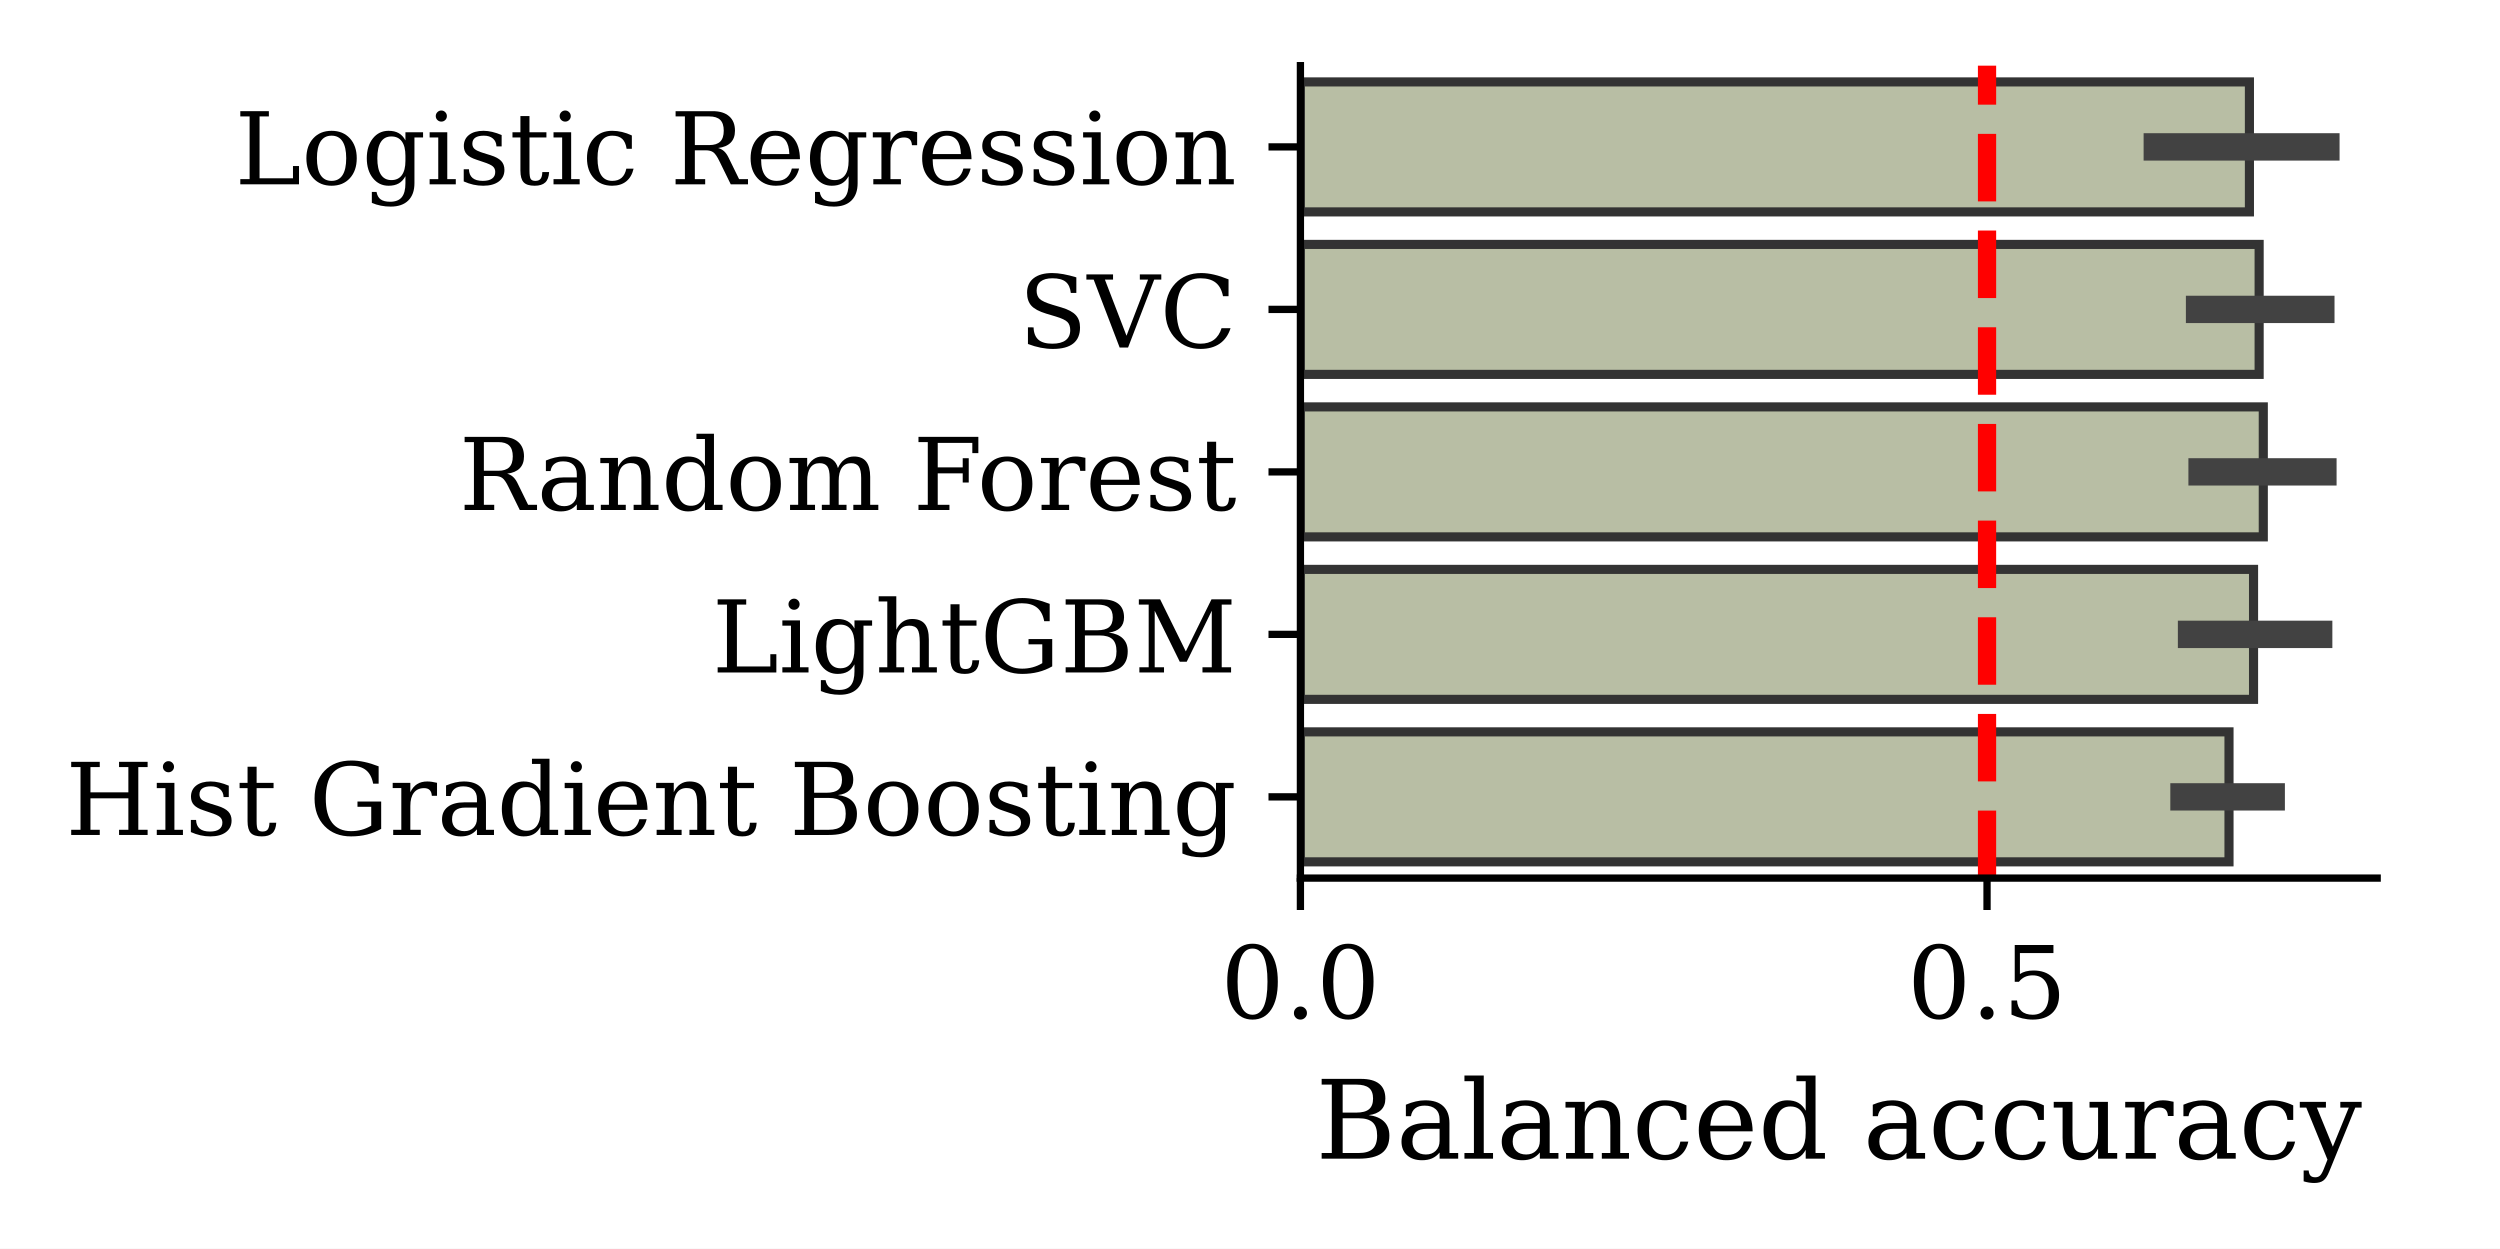
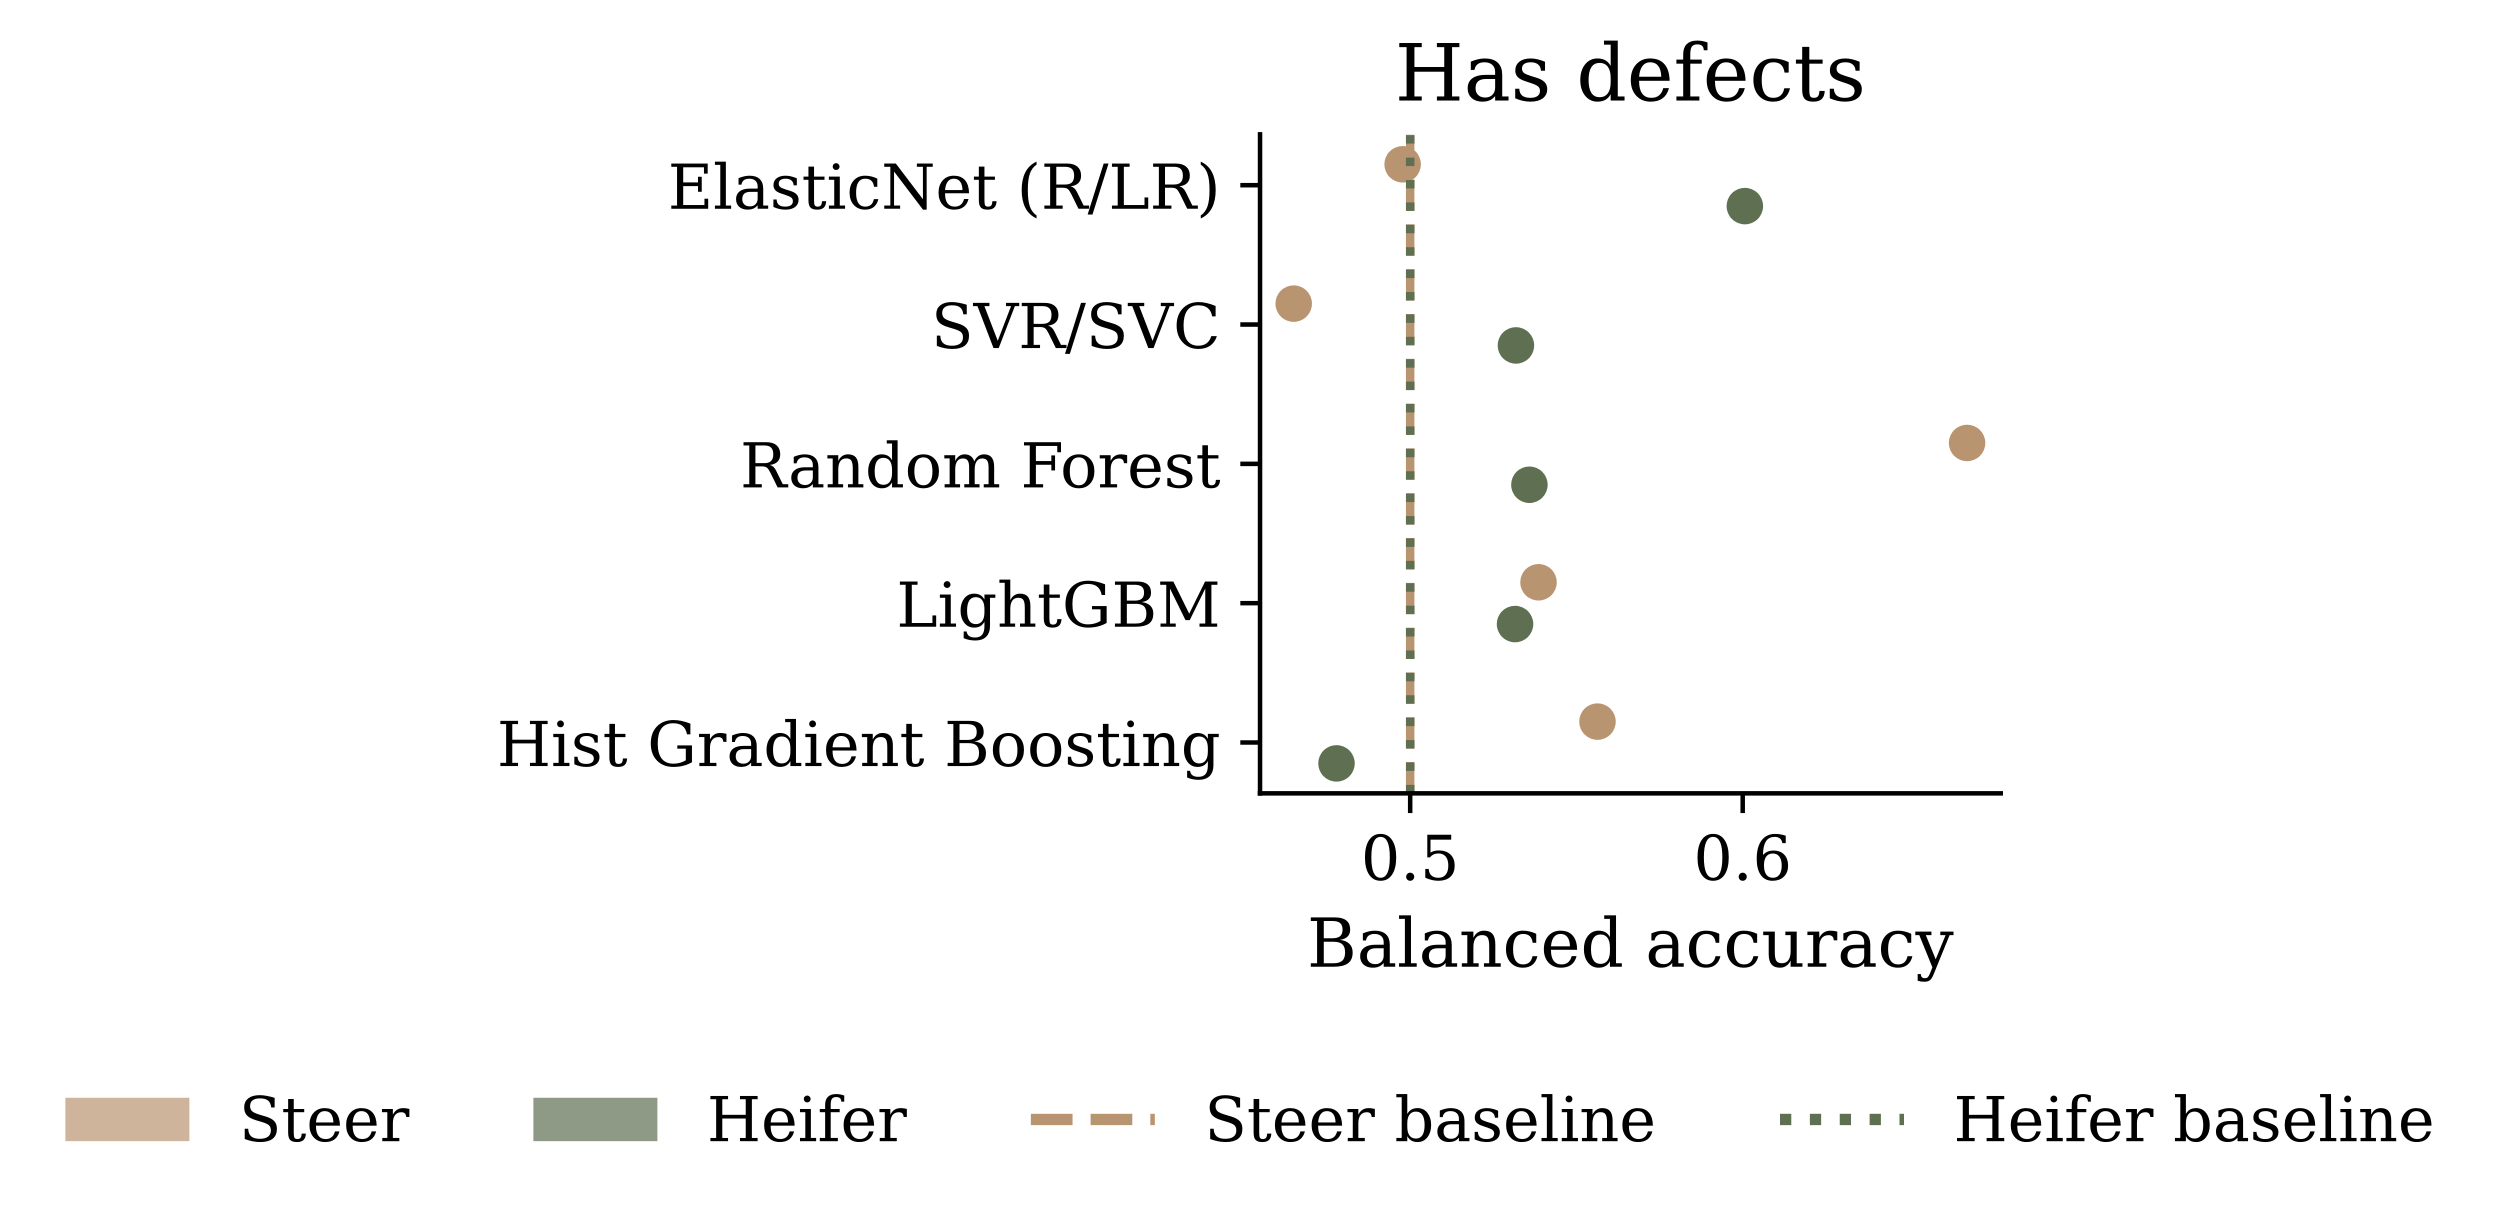
- <svg xmlns="http://www.w3.org/2000/svg" xmlns:xlink="http://www.w3.org/1999/xlink" width="274.115pt" height="136.91pt" viewBox="0 0 274.115 136.91" version="1.1">
+ <svg xmlns="http://www.w3.org/2000/svg" xmlns:xlink="http://www.w3.org/1999/xlink" width="443.558pt" height="214.658pt" viewBox="0 0 443.558 214.658" version="1.1">
  <defs>
    <style type="text/css">*{stroke-linejoin: round; stroke-linecap: butt}</style>
  </defs>
  <g id="figure_1">
    <g id="patch_1">
-       <path d="M 0 136.91  L 274.115 136.91  L 274.115 0  L 0 0  z " style="fill: #ffffff" />
+       <path d="M 0 214.658  L 443.558 214.658  L 443.558 0  L 0 0  z " style="fill: #ffffff" />
    </g>
    <g id="axes_1">
      <g id="patch_2">
-         <path d="M 142.585 96.28  L 260.647 96.28  L 260.647 7.2  L 142.585 7.2  z " style="fill: #ffffff" />
-       </g>
-       <g id="patch_3">
-         <path d="M 142.585 8.982  L 246.64 8.982  L 246.64 23.234  L 142.585 23.234  z " clip-path="url(#p7ee4497653)" style="fill: #a6ae8d; opacity: 0.8; stroke: #000000; stroke-linejoin: miter" />
-       </g>
-       <g id="patch_4">
-         <path d="M 142.585 26.798  L 247.705 26.798  L 247.705 41.05  L 142.585 41.05  z " clip-path="url(#p7ee4497653)" style="fill: #a6ae8d; opacity: 0.8; stroke: #000000; stroke-linejoin: miter" />
-       </g>
-       <g id="patch_5">
-         <path d="M 142.585 44.614  L 248.16 44.614  L 248.16 58.866  L 142.585 58.866  z " clip-path="url(#p7ee4497653)" style="fill: #a6ae8d; opacity: 0.8; stroke: #000000; stroke-linejoin: miter" />
-       </g>
-       <g id="patch_6">
-         <path d="M 142.585 62.43  L 247.092 62.43  L 247.092 76.682  L 142.585 76.682  z " clip-path="url(#p7ee4497653)" style="fill: #a6ae8d; opacity: 0.8; stroke: #000000; stroke-linejoin: miter" />
-       </g>
-       <g id="patch_7">
-         <path d="M 142.585 80.246  L 244.401 80.246  L 244.401 94.498  L 142.585 94.498  z " clip-path="url(#p7ee4497653)" style="fill: #a6ae8d; opacity: 0.8; stroke: #000000; stroke-linejoin: miter" />
+         <path d="M 223.559 140.758  L 354.979 140.758  L 354.979 23.838  L 223.559 23.838  z " style="fill: #ffffff" />
+       </g>
+       <g id="PathCollection_1">
+         <defs>
+           <path id="m6f52b29272" d="M 0 2.739  C 0.726 2.739 1.423 2.45 1.936 1.936  C 2.45 1.423 2.739 0.726 2.739 0  C 2.739 -0.726 2.45 -1.423 1.936 -1.936  C 1.423 -2.45 0.726 -2.739 0 -2.739  C -0.726 -2.739 -1.423 -2.45 -1.936 -1.936  C -2.45 -1.423 -2.739 -0.726 -2.739 0  C -2.739 0.726 -2.45 1.423 -1.936 1.936  C -1.423 2.45 -0.726 2.739 0 2.739  z " style="stroke: #b99470" />
+         </defs>
+         <g clip-path="url(#p21348c8d79)">
+           <use xlink:href="#m6f52b29272" x="248.859" y="29.152" style="fill: #b99470; stroke: #b99470" />
+           <use xlink:href="#m6f52b29272" x="229.533" y="53.871" style="fill: #b99470; stroke: #b99470" />
+           <use xlink:href="#m6f52b29272" x="349.005" y="78.59" style="fill: #b99470; stroke: #b99470" />
+           <use xlink:href="#m6f52b29272" x="272.968" y="103.309" style="fill: #b99470; stroke: #b99470" />
+           <use xlink:href="#m6f52b29272" x="283.43" y="128.028" style="fill: #b99470; stroke: #b99470" />
+         </g>
+       </g>
+       <g id="PathCollection_2">
+         <defs>
+           <path id="mfc8082a0f6" d="M 0 2.739  C 0.726 2.739 1.423 2.45 1.936 1.936  C 2.45 1.423 2.739 0.726 2.739 0  C 2.739 -0.726 2.45 -1.423 1.936 -1.936  C 1.423 -2.45 0.726 -2.739 0 -2.739  C -0.726 -2.739 -1.423 -2.45 -1.936 -1.936  C -2.45 -1.423 -2.739 -0.726 -2.739 0  C -2.739 0.726 -2.45 1.423 -1.936 1.936  C -1.423 2.45 -0.726 2.739 0 2.739  z " style="stroke: #5f6f52" />
+         </defs>
+         <g clip-path="url(#p21348c8d79)">
+           <use xlink:href="#mfc8082a0f6" x="309.576" y="36.568" style="fill: #5f6f52; stroke: #5f6f52" />
+           <use xlink:href="#mfc8082a0f6" x="268.959" y="61.287" style="fill: #5f6f52; stroke: #5f6f52" />
+           <use xlink:href="#mfc8082a0f6" x="271.352" y="86.006" style="fill: #5f6f52; stroke: #5f6f52" />
+           <use xlink:href="#mfc8082a0f6" x="268.801" y="110.724" style="fill: #5f6f52; stroke: #5f6f52" />
+           <use xlink:href="#mfc8082a0f6" x="237.125" y="135.443" style="fill: #5f6f52; stroke: #5f6f52" />
+         </g>
      </g>
      <g id="matplotlib.axis_1">
        <g id="xtick_1">
          <g id="line2d_1">
            <defs>
-               <path id="mbe975a490f" d="M 0 0  L 0 3.5  " style="stroke: #000000; stroke-width: 0.8" />
+               <path id="md6f93d447a" d="M 0 0  L 0 3.5  " style="stroke: #000000; stroke-width: 0.8" />
            </defs>
            <g>
-               <use xlink:href="#mbe975a490f" x="142.585" y="96.28" style="stroke: #000000; stroke-width: 0.8" />
+               <use xlink:href="#md6f93d447a" x="250.198" y="140.758" style="stroke: #000000; stroke-width: 0.8" />
            </g>
          </g>
          <g id="text_1">
-             <g transform="translate(133.8388 111.6383) scale(0.11 -0.11)">
+             <g transform="translate(241.4508 156.1161) scale(0.11 -0.11)">
              <defs>
                <path id="DejaVuSerif-30" d="M 2034 219  Q 2513 219 2750 744  Q 2988 1269 2988 2328  Q 2988 3391 2750 3916  Q 2513 4441 2034 4441  Q 1556 4441 1318 3916  Q 1081 3391 1081 2328  Q 1081 1269 1318 744  Q 1556 219 2034 219  z M 2034 -91  Q 1275 -91 848 546  Q 422 1184 422 2328  Q 422 3475 848 4112  Q 1275 4750 2034 4750  Q 2797 4750 3222 4112  Q 3647 3475 3647 2328  Q 3647 1184 3222 546  Q 2797 -91 2034 -91  z " transform="scale(0.015625)" />
                <path id="DejaVuSerif-2e" d="M 603 325  Q 603 500 722 622  Q 841 744 1019 744  Q 1191 744 1312 622  Q 1434 500 1434 325  Q 1434 153 1312 31  Q 1191 -91 1019 -91  Q 841 -91 722 29  Q 603 150 603 325  z " transform="scale(0.015625)" />
-               </defs>
-               <use xlink:href="#DejaVuSerif-30" />
-               <use xlink:href="#DejaVuSerif-2e" transform="translate(63.62305 0)" />
-               <use xlink:href="#DejaVuSerif-30" transform="translate(95.41016 0)" />
-             </g>
-           </g>
-         </g>
-         <g id="xtick_2">
-           <g id="line2d_2">
-             <g>
-               <use xlink:href="#mbe975a490f" x="217.87" y="96.28" style="stroke: #000000; stroke-width: 0.8" />
-             </g>
-           </g>
-           <g id="text_2">
-             <g transform="translate(209.1234 111.6383) scale(0.11 -0.11)">
-               <defs>
                <path id="DejaVuSerif-35" d="M 3219 4666  L 3219 4153  L 1081 4153  L 1081 2816  Q 1244 2928 1461 2984  Q 1678 3041 1947 3041  Q 2703 3041 3140 2622  Q 3578 2203 3578 1478  Q 3578 738 3136 323  Q 2694 -91 1894 -91  Q 1572 -91 1234 -12  Q 897 66 544 225  L 544 1131  L 897 1131  Q 925 688 1179 453  Q 1434 219 1894 219  Q 2388 219 2653 544  Q 2919 869 2919 1478  Q 2919 2084 2655 2407  Q 2391 2731 1894 2731  Q 1613 2731 1398 2631  Q 1184 2531 1019 2322  L 750 2322  L 750 4666  L 3219 4666  z " transform="scale(0.015625)" />
              </defs>
              <use xlink:href="#DejaVuSerif-30" />
              <use xlink:href="#DejaVuSerif-2e" transform="translate(63.62305 0)" />
              <use xlink:href="#DejaVuSerif-35" transform="translate(95.41016 0)" />
            </g>
          </g>
        </g>
+         <g id="xtick_2">
+           <g id="line2d_2">
+             <g>
+               <use xlink:href="#md6f93d447a" x="309.196" y="140.758" style="stroke: #000000; stroke-width: 0.8" />
+             </g>
+           </g>
+           <g id="text_2">
+             <g transform="translate(300.4497 156.1161) scale(0.11 -0.11)">
+               <defs>
+                 <path id="DejaVuSerif-36" d="M 2094 219  Q 2534 219 2771 542  Q 3009 866 3009 1472  Q 3009 2078 2771 2401  Q 2534 2725 2094 2725  Q 1647 2725 1412 2412  Q 1178 2100 1178 1509  Q 1178 888 1415 553  Q 1653 219 2094 219  z M 1075 2569  Q 1288 2803 1556 2918  Q 1825 3034 2163 3034  Q 2859 3034 3264 2615  Q 3669 2197 3669 1472  Q 3669 763 3233 336  Q 2797 -91 2069 -91  Q 1278 -91 853 498  Q 428 1088 428 2181  Q 428 3406 931 4078  Q 1434 4750 2350 4750  Q 2597 4750 2869 4703  Q 3141 4656 3425 4563  L 3425 3794  L 3072 3794  Q 3034 4109 2831 4275  Q 2628 4441 2284 4441  Q 1678 4441 1381 3981  Q 1084 3522 1075 2569  z " transform="scale(0.015625)" />
+               </defs>
+               <use xlink:href="#DejaVuSerif-30" />
+               <use xlink:href="#DejaVuSerif-2e" transform="translate(63.62305 0)" />
+               <use xlink:href="#DejaVuSerif-36" transform="translate(95.41016 0)" />
+             </g>
+           </g>
+         </g>
        <g id="text_3">
-           <g transform="translate(144.2524 127.0441) scale(0.12 -0.12)">
+           <g transform="translate(231.9053 171.5219) scale(0.12 -0.12)">
            <defs>
              <path id="DejaVuSerif-42" d="M 1581 331  L 2516 331  Q 3078 331 3337 575  Q 3597 819 3597 1350  Q 3597 1878 3339 2120  Q 3081 2363 2516 2363  L 1581 2363  L 1581 331  z M 1581 2694  L 2375 2694  Q 2888 2694 3123 2891  Q 3359 3088 3359 3513  Q 3359 3941 3123 4136  Q 2888 4331 2375 4331  L 1581 4331  L 1581 2694  z M 353 0  L 353 331  L 947 331  L 947 4331  L 353 4331  L 353 4666  L 2656 4666  Q 3363 4666 3720 4377  Q 4078 4088 4078 3513  Q 4078 3097 3829 2850  Q 3581 2603 3103 2547  Q 3697 2472 4005 2167  Q 4313 1863 4313 1350  Q 4313 656 3875 328  Q 3438 0 2509 0  L 353 0  z " transform="scale(0.015625)" />
              <path id="DejaVuSerif-61" d="M 2547 1044  L 2547 1747  L 1806 1747  Q 1378 1747 1168 1562  Q 959 1378 959 997  Q 959 650 1171 447  Q 1384 244 1747 244  Q 2106 244 2326 466  Q 2547 688 2547 1044  z M 3122 2075  L 3122 331  L 3634 331  L 3634 0  L 2547 0  L 2547 359  Q 2356 128 2106 18  Q 1856 -91 1522 -91  Q 969 -91 644 203  Q 319 497 319 997  Q 319 1513 691 1797  Q 1063 2081 1741 2081  L 2547 2081  L 2547 2309  Q 2547 2688 2317 2895  Q 2088 3103 1672 3103  Q 1328 3103 1125 2947  Q 922 2791 872 2484  L 575 2484  L 575 3156  Q 875 3284 1158 3348  Q 1441 3413 1709 3413  Q 2400 3413 2761 3070  Q 3122 2728 3122 2075  z " transform="scale(0.015625)" />
              <path id="DejaVuSerif-6c" d="M 1313 331  L 1856 331  L 1856 0  L 184 0  L 184 331  L 738 331  L 738 4531  L 184 4531  L 184 4863  L 1313 4863  L 1313 331  z " transform="scale(0.015625)" />
              <path id="DejaVuSerif-6e" d="M 263 0  L 263 331  L 781 331  L 781 2988  L 231 2988  L 231 3322  L 1356 3322  L 1356 2731  Q 1516 3069 1770 3241  Q 2025 3413 2363 3413  Q 2913 3413 3172 3097  Q 3431 2781 3431 2113  L 3431 331  L 3944 331  L 3944 0  L 2356 0  L 2356 331  L 2853 331  L 2853 1931  Q 2853 2541 2703 2767  Q 2553 2994 2175 2994  Q 1775 2994 1565 2701  Q 1356 2409 1356 1850  L 1356 331  L 1856 331  L 1856 0  L 263 0  z " transform="scale(0.015625)" />
              <path id="DejaVuSerif-63" d="M 3291 997  Q 3169 466 2822 187  Q 2475 -91 1925 -91  Q 1200 -91 759 389  Q 319 869 319 1663  Q 319 2459 759 2936  Q 1200 3413 1925 3413  Q 2241 3413 2553 3339  Q 2866 3266 3181 3116  L 3181 2266  L 2847 2266  Q 2781 2703 2561 2903  Q 2341 3103 1931 3103  Q 1466 3103 1228 2742  Q 991 2381 991 1663  Q 991 944 1227 581  Q 1463 219 1931 219  Q 2303 219 2525 412  Q 2747 606 2828 997  L 3291 997  z " transform="scale(0.015625)" />
              <path id="DejaVuSerif-65" d="M 3469 1600  L 991 1600  L 991 1575  Q 991 903 1244 561  Q 1497 219 1991 219  Q 2369 219 2611 417  Q 2853 616 2950 1006  L 3413 1006  Q 3275 459 2904 184  Q 2534 -91 1931 -91  Q 1203 -91 761 389  Q 319 869 319 1663  Q 319 2450 753 2931  Q 1188 3413 1894 3413  Q 2647 3413 3050 2948  Q 3453 2484 3469 1600  z M 2791 1931  Q 2772 2513 2545 2808  Q 2319 3103 1894 3103  Q 1497 3103 1269 2806  Q 1041 2509 991 1931  L 2791 1931  z " transform="scale(0.015625)" />
              <path id="DejaVuSerif-64" d="M 3359 331  L 3909 331  L 3909 0  L 2784 0  L 2784 519  Q 2616 206 2355 57  Q 2094 -91 1709 -91  Q 1097 -91 708 395  Q 319 881 319 1663  Q 319 2444 706 2928  Q 1094 3413 1709 3413  Q 2094 3413 2355 3264  Q 2616 3116 2784 2803  L 2784 4531  L 2241 4531  L 2241 4863  L 3359 4863  L 3359 331  z M 2784 1497  L 2784 1825  Q 2784 2422 2554 2737  Q 2325 3053 1888 3053  Q 1444 3053 1217 2703  Q 991 2353 991 1663  Q 991 975 1217 622  Q 1444 269 1888 269  Q 2325 269 2554 583  Q 2784 897 2784 1497  z " transform="scale(0.015625)" />
              <path id="DejaVuSerif-20" transform="scale(0.015625)" />
              <path id="DejaVuSerif-75" d="M 2266 3322  L 3341 3322  L 3341 331  L 3884 331  L 3884 0  L 2766 0  L 2766 588  Q 2606 256 2353 82  Q 2100 -91 1766 -91  Q 1213 -91 952 223  Q 691 538 691 1209  L 691 2988  L 172 2988  L 172 3322  L 1269 3322  L 1269 1388  Q 1269 781 1417 556  Q 1566 331 1947 331  Q 2347 331 2556 625  Q 2766 919 2766 1478  L 2766 2988  L 2266 2988  L 2266 3322  z " transform="scale(0.015625)" />
              <path id="DejaVuSerif-72" d="M 3059 3328  L 3059 2497  L 2728 2497  Q 2713 2744 2591 2866  Q 2469 2988 2234 2988  Q 1809 2988 1582 2694  Q 1356 2400 1356 1850  L 1356 331  L 2022 331  L 2022 0  L 263 0  L 263 331  L 781 331  L 781 2994  L 231 2994  L 231 3322  L 1356 3322  L 1356 2731  Q 1525 3078 1790 3245  Q 2056 3413 2438 3413  Q 2578 3413 2733 3391  Q 2888 3369 3059 3328  z " transform="scale(0.015625)" />
              <path id="DejaVuSerif-79" d="M 1381 -609  L 1600 -56  L 359 2988  L -19 2988  L -19 3322  L 1509 3322  L 1509 2988  L 978 2988  L 1913 703  L 2847 2988  L 2350 2988  L 2350 3322  L 3597 3322  L 3597 2988  L 3225 2988  L 1703 -750  Q 1547 -1138 1356 -1280  Q 1166 -1422 819 -1422  Q 672 -1422 517 -1397  Q 363 -1372 206 -1325  L 206 -691  L 500 -691  Q 519 -903 608 -995  Q 697 -1088 884 -1088  Q 1056 -1088 1161 -992  Q 1266 -897 1381 -609  z " transform="scale(0.015625)" />
            </defs>
            <use xlink:href="#DejaVuSerif-42" />
            <use xlink:href="#DejaVuSerif-61" transform="translate(73.48633 0)" />
            <use xlink:href="#DejaVuSerif-6c" transform="translate(133.1055 0)" />
            <use xlink:href="#DejaVuSerif-61" transform="translate(165.0879 0)" />
            <use xlink:href="#DejaVuSerif-6e" transform="translate(224.707 0)" />
            <use xlink:href="#DejaVuSerif-63" transform="translate(289.1113 0)" />
            <use xlink:href="#DejaVuSerif-65" transform="translate(345.1172 0)" />
            <use xlink:href="#DejaVuSerif-64" transform="translate(404.2969 0)" />
            <use xlink:href="#DejaVuSerif-20" transform="translate(468.3105 0)" />
            <use xlink:href="#DejaVuSerif-61" transform="translate(500.0977 0)" />
            <use xlink:href="#DejaVuSerif-63" transform="translate(559.7168 0)" />
            <use xlink:href="#DejaVuSerif-63" transform="translate(615.7227 0)" />
            <use xlink:href="#DejaVuSerif-75" transform="translate(671.7285 0)" />
            <use xlink:href="#DejaVuSerif-72" transform="translate(736.1328 0)" />
            <use xlink:href="#DejaVuSerif-61" transform="translate(783.9355 0)" />
            <use xlink:href="#DejaVuSerif-63" transform="translate(843.5547 0)" />
            <use xlink:href="#DejaVuSerif-79" transform="translate(899.5605 0)" />
          </g>
        </g>
      </g>
      <g id="matplotlib.axis_2">
        <g id="ytick_1">
          <g id="line2d_3">
            <defs>
-               <path id="m5577def095" d="M 0 0  L -3.5 0  " style="stroke: #000000; stroke-width: 0.8" />
+               <path id="me16537fc3e" d="M 0 0  L -3.5 0  " style="stroke: #000000; stroke-width: 0.8" />
            </defs>
            <g>
-               <use xlink:href="#m5577def095" x="142.585" y="16.108" style="stroke: #000000; stroke-width: 0.8" />
+               <use xlink:href="#me16537fc3e" x="223.559" y="32.86" style="stroke: #000000; stroke-width: 0.8" />
            </g>
          </g>
          <g id="text_4">
-             <g transform="translate(25.74188 20.20894) scale(0.11 -0.11)">
-               <defs>
-                 <path id="DejaVuSerif-4c" d="M 353 0  L 353 331  L 947 331  L 947 4331  L 353 4331  L 353 4666  L 2175 4666  L 2175 4331  L 1581 4331  L 1581 384  L 3713 384  L 3713 1166  L 4097 1166  L 4097 0  L 353 0  z " transform="scale(0.015625)" />
-                 <path id="DejaVuSerif-6f" d="M 1925 219  Q 2388 219 2623 584  Q 2859 950 2859 1663  Q 2859 2375 2623 2739  Q 2388 3103 1925 3103  Q 1463 3103 1227 2739  Q 991 2375 991 1663  Q 991 950 1228 584  Q 1466 219 1925 219  z M 1925 -91  Q 1200 -91 759 389  Q 319 869 319 1663  Q 319 2456 758 2934  Q 1197 3413 1925 3413  Q 2653 3413 3092 2934  Q 3531 2456 3531 1663  Q 3531 869 3092 389  Q 2653 -91 1925 -91  z " transform="scale(0.015625)" />
-                 <path id="DejaVuSerif-67" d="M 3359 2988  L 3359 72  Q 3359 -644 2965 -1033  Q 2572 -1422 1844 -1422  Q 1516 -1422 1216 -1362  Q 916 -1303 641 -1184  L 641 -488  L 941 -488  Q 997 -813 1206 -963  Q 1416 -1113 1806 -1113  Q 2313 -1113 2548 -827  Q 2784 -541 2784 72  L 2784 519  Q 2616 206 2355 57  Q 2094 -91 1709 -91  Q 1097 -91 708 395  Q 319 881 319 1663  Q 319 2444 706 2928  Q 1094 3413 1709 3413  Q 2094 3413 2355 3264  Q 2616 3116 2784 2803  L 2784 3322  L 3909 3322  L 3909 2988  L 3359 2988  z M 2784 1825  Q 2784 2422 2554 2737  Q 2325 3053 1888 3053  Q 1444 3053 1217 2703  Q 991 2353 991 1663  Q 991 975 1217 622  Q 1444 269 1888 269  Q 2325 269 2554 583  Q 2784 897 2784 1497  L 2784 1825  z " transform="scale(0.015625)" />
-                 <path id="DejaVuSerif-69" d="M 622 4353  Q 622 4497 726 4603  Q 831 4709 978 4709  Q 1122 4709 1226 4603  Q 1331 4497 1331 4353  Q 1331 4206 1228 4103  Q 1125 4000 978 4000  Q 831 4000 726 4103  Q 622 4206 622 4353  z M 1356 331  L 1900 331  L 1900 0  L 231 0  L 231 331  L 781 331  L 781 2988  L 231 2988  L 231 3322  L 1356 3322  L 1356 331  z " transform="scale(0.015625)" />
+             <g transform="translate(118.4975 37.03932) scale(0.11 -0.11)">
+               <defs>
+                 <path id="DejaVuSerif-45" d="M 353 0  L 353 331  L 947 331  L 947 4331  L 353 4331  L 353 4666  L 4109 4666  L 4109 3628  L 3725 3628  L 3725 4281  L 1581 4281  L 1581 2719  L 3109 2719  L 3109 3303  L 3494 3303  L 3494 1753  L 3109 1753  L 3109 2338  L 1581 2338  L 1581 384  L 3775 384  L 3775 1038  L 4159 1038  L 4159 0  L 353 0  z " transform="scale(0.015625)" />
                <path id="DejaVuSerif-73" d="M 359 184  L 359 959  L 691 959  Q 703 588 923 403  Q 1144 219 1575 219  Q 1963 219 2166 364  Q 2369 509 2369 788  Q 2369 1006 2220 1140  Q 2072 1275 1594 1428  L 1178 1569  Q 750 1706 558 1912  Q 366 2119 366 2438  Q 366 2894 700 3153  Q 1034 3413 1625 3413  Q 1888 3413 2178 3344  Q 2469 3275 2778 3144  L 2778 2419  L 2447 2419  Q 2434 2741 2221 2922  Q 2009 3103 1644 3103  Q 1281 3103 1095 2975  Q 909 2847 909 2591  Q 909 2381 1050 2254  Q 1191 2128 1613 1997  L 2069 1856  Q 2541 1709 2748 1489  Q 2956 1269 2956 922  Q 2956 450 2595 179  Q 2234 -91 1600 -91  Q 1278 -91 972 -22  Q 666 47 359 184  z " transform="scale(0.015625)" />
                <path id="DejaVuSerif-74" d="M 691 2988  L 184 2988  L 184 3322  L 691 3322  L 691 4353  L 1269 4353  L 1269 3322  L 2350 3322  L 2350 2988  L 1269 2988  L 1269 878  Q 1269 456 1350 337  Q 1431 219 1650 219  Q 1875 219 1978 351  Q 2081 484 2088 781  L 2522 781  Q 2497 328 2275 118  Q 2053 -91 1600 -91  Q 1103 -91 897 129  Q 691 350 691 878  L 691 2988  z " transform="scale(0.015625)" />
+                 <path id="DejaVuSerif-69" d="M 622 4353  Q 622 4497 726 4603  Q 831 4709 978 4709  Q 1122 4709 1226 4603  Q 1331 4497 1331 4353  Q 1331 4206 1228 4103  Q 1125 4000 978 4000  Q 831 4000 726 4103  Q 622 4206 622 4353  z M 1356 331  L 1900 331  L 1900 0  L 231 0  L 231 331  L 781 331  L 781 2988  L 231 2988  L 231 3322  L 1356 3322  L 1356 331  z " transform="scale(0.015625)" />
+                 <path id="DejaVuSerif-4e" d="M 313 0  L 313 331  L 941 331  L 941 4331  L 313 4331  L 313 4666  L 1509 4666  L 4306 984  L 4306 4331  L 3681 4331  L 3681 4666  L 5319 4666  L 5319 4331  L 4691 4331  L 4691 -91  L 4313 -91  L 1325 3841  L 1325 331  L 1953 331  L 1953 0  L 313 0  z " transform="scale(0.015625)" />
+                 <path id="DejaVuSerif-28" d="M 2041 -997  Q 1281 -656 893 83  Q 506 822 506 1931  Q 506 3044 893 3783  Q 1281 4522 2041 4863  L 2041 4556  Q 1559 4225 1350 3623  Q 1141 3022 1141 1931  Q 1141 844 1350 242  Q 1559 -359 2041 -691  L 2041 -997  z " transform="scale(0.015625)" />
                <path id="DejaVuSerif-52" d="M 3066 2316  Q 3284 2256 3442 2114  Q 3600 1972 3725 1716  L 4403 331  L 4972 331  L 4972 0  L 3872 0  L 3144 1484  Q 2934 1916 2759 2042  Q 2584 2169 2278 2169  L 1581 2169  L 1581 331  L 2241 331  L 2241 0  L 353 0  L 353 331  L 947 331  L 947 4331  L 353 4331  L 353 4666  L 2719 4666  Q 3400 4666 3770 4341  Q 4141 4016 4141 3419  Q 4141 2938 3870 2661  Q 3600 2384 3066 2316  z M 1581 2503  L 2503 2503  Q 2975 2503 3200 2726  Q 3425 2950 3425 3419  Q 3425 3888 3200 4109  Q 2975 4331 2503 4331  L 1581 4331  L 1581 2503  z " transform="scale(0.015625)" />
-               </defs>
-               <use xlink:href="#DejaVuSerif-4c" />
-               <use xlink:href="#DejaVuSerif-6f" transform="translate(66.40625 0)" />
-               <use xlink:href="#DejaVuSerif-67" transform="translate(126.6113 0)" />
-               <use xlink:href="#DejaVuSerif-69" transform="translate(190.625 0)" />
-               <use xlink:href="#DejaVuSerif-73" transform="translate(222.6074 0)" />
-               <use xlink:href="#DejaVuSerif-74" transform="translate(273.9258 0)" />
-               <use xlink:href="#DejaVuSerif-69" transform="translate(314.1113 0)" />
-               <use xlink:href="#DejaVuSerif-63" transform="translate(346.0938 0)" />
-               <use xlink:href="#DejaVuSerif-20" transform="translate(402.0996 0)" />
-               <use xlink:href="#DejaVuSerif-52" transform="translate(433.8867 0)" />
-               <use xlink:href="#DejaVuSerif-65" transform="translate(509.1797 0)" />
-               <use xlink:href="#DejaVuSerif-67" transform="translate(568.3594 0)" />
-               <use xlink:href="#DejaVuSerif-72" transform="translate(632.373 0)" />
-               <use xlink:href="#DejaVuSerif-65" transform="translate(680.1758 0)" />
-               <use xlink:href="#DejaVuSerif-73" transform="translate(739.3555 0)" />
-               <use xlink:href="#DejaVuSerif-73" transform="translate(790.6738 0)" />
-               <use xlink:href="#DejaVuSerif-69" transform="translate(841.9922 0)" />
-               <use xlink:href="#DejaVuSerif-6f" transform="translate(873.9746 0)" />
-               <use xlink:href="#DejaVuSerif-6e" transform="translate(934.1797 0)" />
+                 <path id="DejaVuSerif-2f" d="M 1656 4666  L 2156 4666  L 500 -594  L 0 -594  L 1656 4666  z " transform="scale(0.015625)" />
+                 <path id="DejaVuSerif-4c" d="M 353 0  L 353 331  L 947 331  L 947 4331  L 353 4331  L 353 4666  L 2175 4666  L 2175 4331  L 1581 4331  L 1581 384  L 3713 384  L 3713 1166  L 4097 1166  L 4097 0  L 353 0  z " transform="scale(0.015625)" />
+                 <path id="DejaVuSerif-29" d="M 453 -997  L 453 -691  Q 934 -359 1145 242  Q 1356 844 1356 1931  Q 1356 3022 1145 3623  Q 934 4225 453 4556  L 453 4863  Q 1216 4522 1603 3783  Q 1991 3044 1991 1931  Q 1991 822 1603 83  Q 1216 -656 453 -997  z " transform="scale(0.015625)" />
+               </defs>
+               <use xlink:href="#DejaVuSerif-45" />
+               <use xlink:href="#DejaVuSerif-6c" transform="translate(72.99805 0)" />
+               <use xlink:href="#DejaVuSerif-61" transform="translate(104.9805 0)" />
+               <use xlink:href="#DejaVuSerif-73" transform="translate(164.5996 0)" />
+               <use xlink:href="#DejaVuSerif-74" transform="translate(215.918 0)" />
+               <use xlink:href="#DejaVuSerif-69" transform="translate(256.1035 0)" />
+               <use xlink:href="#DejaVuSerif-63" transform="translate(288.0859 0)" />
+               <use xlink:href="#DejaVuSerif-4e" transform="translate(344.0918 0)" />
+               <use xlink:href="#DejaVuSerif-65" transform="translate(431.5918 0)" />
+               <use xlink:href="#DejaVuSerif-74" transform="translate(490.7715 0)" />
+               <use xlink:href="#DejaVuSerif-20" transform="translate(530.957 0)" />
+               <use xlink:href="#DejaVuSerif-28" transform="translate(562.7441 0)" />
+               <use xlink:href="#DejaVuSerif-52" transform="translate(601.7578 0)" />
+               <use xlink:href="#DejaVuSerif-2f" transform="translate(677.0508 0)" />
+               <use xlink:href="#DejaVuSerif-4c" transform="translate(710.7422 0)" />
+               <use xlink:href="#DejaVuSerif-52" transform="translate(777.1484 0)" />
+               <use xlink:href="#DejaVuSerif-29" transform="translate(852.4414 0)" />
            </g>
          </g>
        </g>
        <g id="ytick_2">
          <g id="line2d_4">
            <g>
-               <use xlink:href="#m5577def095" x="142.585" y="33.924" style="stroke: #000000; stroke-width: 0.8" />
+               <use xlink:href="#me16537fc3e" x="223.559" y="57.579" style="stroke: #000000; stroke-width: 0.8" />
            </g>
          </g>
          <g id="text_5">
-             <g transform="translate(111.6897 38.10314) scale(0.11 -0.11)">
+             <g transform="translate(165.1959 61.75814) scale(0.11 -0.11)">
              <defs>
                <path id="DejaVuSerif-53" d="M 594 225  L 594 1288  L 953 1284  Q 969 753 1261 498  Q 1553 244 2150 244  Q 2706 244 2998 464  Q 3291 684 3291 1106  Q 3291 1444 3114 1625  Q 2938 1806 2369 1978  L 1753 2163  Q 1084 2366 811 2669  Q 538 2972 538 3500  Q 538 4094 959 4422  Q 1381 4750 2144 4750  Q 2469 4750 2856 4679  Q 3244 4609 3681 4475  L 3681 3481  L 3328 3481  Q 3275 3975 2998 4195  Q 2722 4416 2156 4416  Q 1663 4416 1405 4214  Q 1147 4013 1147 3628  Q 1147 3294 1340 3103  Q 1534 2913 2163 2725  L 2741 2553  Q 3375 2363 3645 2067  Q 3916 1772 3916 1275  Q 3916 597 3481 253  Q 3047 -91 2188 -91  Q 1803 -91 1404 -12  Q 1006 66 594 225  z " transform="scale(0.015625)" />
                <path id="DejaVuSerif-56" d="M 1119 4331  L 2497 750  L 3872 4331  L 3347 4331  L 3347 4666  L 4716 4666  L 4716 4331  L 4263 4331  L 2597 0  L 2059 0  L 403 4331  L -63 4331  L -63 4666  L 1638 4666  L 1638 4331  L 1119 4331  z " transform="scale(0.015625)" />
                <path id="DejaVuSerif-43" d="M 4513 1234  Q 4306 581 3820 245  Q 3334 -91 2591 -91  Q 2134 -91 1743 65  Q 1353 222 1050 525  Q 700 875 529 1320  Q 359 1766 359 2328  Q 359 3416 987 4083  Q 1616 4750 2644 4750  Q 3025 4750 3456 4650  Q 3888 4550 4384 4347  L 4384 3272  L 4031 3272  Q 3916 3859 3567 4137  Q 3219 4416 2591 4416  Q 1844 4416 1459 3886  Q 1075 3356 1075 2328  Q 1075 1303 1459 773  Q 1844 244 2591 244  Q 3113 244 3450 492  Q 3788 741 3938 1234  L 4513 1234  z " transform="scale(0.015625)" />
              </defs>
              <use xlink:href="#DejaVuSerif-53" />
              <use xlink:href="#DejaVuSerif-56" transform="translate(68.50586 0)" />
-               <use xlink:href="#DejaVuSerif-43" transform="translate(140.7227 0)" />
+               <use xlink:href="#DejaVuSerif-52" transform="translate(140.7227 0)" />
+               <use xlink:href="#DejaVuSerif-2f" transform="translate(216.0156 0)" />
+               <use xlink:href="#DejaVuSerif-53" transform="translate(249.707 0)" />
+               <use xlink:href="#DejaVuSerif-56" transform="translate(318.2129 0)" />
+               <use xlink:href="#DejaVuSerif-43" transform="translate(390.4297 0)" />
            </g>
          </g>
        </g>
        <g id="ytick_3">
          <g id="line2d_5">
            <g>
-               <use xlink:href="#m5577def095" x="142.585" y="51.74" style="stroke: #000000; stroke-width: 0.8" />
+               <use xlink:href="#me16537fc3e" x="223.559" y="82.298" style="stroke: #000000; stroke-width: 0.8" />
            </g>
          </g>
          <g id="text_6">
-             <g transform="translate(50.33719 55.91914) scale(0.11 -0.11)">
-               <defs>
+             <g transform="translate(131.3108 86.47695) scale(0.11 -0.11)">
+               <defs>
+                 <path id="DejaVuSerif-6f" d="M 1925 219  Q 2388 219 2623 584  Q 2859 950 2859 1663  Q 2859 2375 2623 2739  Q 2388 3103 1925 3103  Q 1463 3103 1227 2739  Q 991 2375 991 1663  Q 991 950 1228 584  Q 1466 219 1925 219  z M 1925 -91  Q 1200 -91 759 389  Q 319 869 319 1663  Q 319 2456 758 2934  Q 1197 3413 1925 3413  Q 2653 3413 3092 2934  Q 3531 2456 3531 1663  Q 3531 869 3092 389  Q 2653 -91 1925 -91  z " transform="scale(0.015625)" />
                <path id="DejaVuSerif-6d" d="M 3316 2675  Q 3481 3041 3739 3227  Q 3997 3413 4341 3413  Q 4863 3413 5119 3089  Q 5375 2766 5375 2113  L 5375 331  L 5894 331  L 5894 0  L 4300 0  L 4300 331  L 4800 331  L 4800 2047  Q 4800 2556 4650 2772  Q 4500 2988 4153 2988  Q 3769 2988 3567 2697  Q 3366 2406 3366 1850  L 3366 331  L 3866 331  L 3866 0  L 2291 0  L 2291 331  L 2791 331  L 2791 2069  Q 2791 2566 2641 2777  Q 2491 2988 2144 2988  Q 1759 2988 1557 2697  Q 1356 2406 1356 1850  L 1356 331  L 1856 331  L 1856 0  L 263 0  L 263 331  L 781 331  L 781 2994  L 231 2994  L 231 3322  L 1356 3322  L 1356 2731  Q 1516 3063 1762 3238  Q 2009 3413 2322 3413  Q 2709 3413 2968 3220  Q 3228 3028 3316 2675  z " transform="scale(0.015625)" />
                <path id="DejaVuSerif-46" d="M 353 0  L 353 331  L 947 331  L 947 4331  L 353 4331  L 353 4666  L 4172 4666  L 4172 3628  L 3788 3628  L 3788 4281  L 1581 4281  L 1581 2719  L 3175 2719  L 3175 3303  L 3559 3303  L 3559 1753  L 3175 1753  L 3175 2338  L 1581 2338  L 1581 331  L 2328 331  L 2328 0  L 353 0  z " transform="scale(0.015625)" />
              </defs>
              <use xlink:href="#DejaVuSerif-52" />
              <use xlink:href="#DejaVuSerif-61" transform="translate(77.54297 0)" />
              <use xlink:href="#DejaVuSerif-6e" transform="translate(137.1621 0)" />
              <use xlink:href="#DejaVuSerif-64" transform="translate(201.5664 0)" />
              <use xlink:href="#DejaVuSerif-6f" transform="translate(265.5801 0)" />
              <use xlink:href="#DejaVuSerif-6d" transform="translate(325.7852 0)" />
              <use xlink:href="#DejaVuSerif-20" transform="translate(420.6094 0)" />
              <use xlink:href="#DejaVuSerif-46" transform="translate(452.3965 0)" />
              <use xlink:href="#DejaVuSerif-6f" transform="translate(516.2812 0)" />
              <use xlink:href="#DejaVuSerif-72" transform="translate(576.4863 0)" />
              <use xlink:href="#DejaVuSerif-65" transform="translate(624.2891 0)" />
              <use xlink:href="#DejaVuSerif-73" transform="translate(683.4688 0)" />
              <use xlink:href="#DejaVuSerif-74" transform="translate(734.7871 0)" />
            </g>
          </g>
        </g>
        <g id="ytick_4">
          <g id="line2d_6">
            <g>
-               <use xlink:href="#m5577def095" x="142.585" y="69.556" style="stroke: #000000; stroke-width: 0.8" />
+               <use xlink:href="#me16537fc3e" x="223.559" y="107.017" style="stroke: #000000; stroke-width: 0.8" />
            </g>
          </g>
          <g id="text_7">
-             <g transform="translate(78.08125 73.73514) scale(0.11 -0.11)">
-               <defs>
+             <g transform="translate(159.0548 111.1958) scale(0.11 -0.11)">
+               <defs>
+                 <path id="DejaVuSerif-67" d="M 3359 2988  L 3359 72  Q 3359 -644 2965 -1033  Q 2572 -1422 1844 -1422  Q 1516 -1422 1216 -1362  Q 916 -1303 641 -1184  L 641 -488  L 941 -488  Q 997 -813 1206 -963  Q 1416 -1113 1806 -1113  Q 2313 -1113 2548 -827  Q 2784 -541 2784 72  L 2784 519  Q 2616 206 2355 57  Q 2094 -91 1709 -91  Q 1097 -91 708 395  Q 319 881 319 1663  Q 319 2444 706 2928  Q 1094 3413 1709 3413  Q 2094 3413 2355 3264  Q 2616 3116 2784 2803  L 2784 3322  L 3909 3322  L 3909 2988  L 3359 2988  z M 2784 1825  Q 2784 2422 2554 2737  Q 2325 3053 1888 3053  Q 1444 3053 1217 2703  Q 991 2353 991 1663  Q 991 975 1217 622  Q 1444 269 1888 269  Q 2325 269 2554 583  Q 2784 897 2784 1497  L 2784 1825  z " transform="scale(0.015625)" />
                <path id="DejaVuSerif-68" d="M 263 0  L 263 331  L 781 331  L 781 4531  L 231 4531  L 231 4863  L 1356 4863  L 1356 2731  Q 1516 3069 1770 3241  Q 2025 3413 2363 3413  Q 2913 3413 3172 3097  Q 3431 2781 3431 2113  L 3431 331  L 3944 331  L 3944 0  L 2356 0  L 2356 331  L 2853 331  L 2853 1931  Q 2853 2541 2704 2764  Q 2556 2988 2175 2988  Q 1775 2988 1565 2697  Q 1356 2406 1356 1850  L 1356 331  L 1856 331  L 1856 0  L 263 0  z " transform="scale(0.015625)" />
                <path id="DejaVuSerif-47" d="M 4097 3272  Q 3988 3856 3641 4136  Q 3294 4416 2675 4416  Q 1869 4416 1472 3897  Q 1075 3378 1075 2328  Q 1075 1300 1484 772  Q 1894 244 2688 244  Q 3041 244 3362 331  Q 3684 419 3975 594  L 3975 1797  L 3097 1797  L 3097 2131  L 4609 2131  L 4609 391  Q 4194 150 3714 29  Q 3234 -91 2688 -91  Q 1631 -91 995 570  Q 359 1231 359 2328  Q 359 3434 996 4092  Q 1634 4750 2713 4750  Q 3113 4750 3539 4658  Q 3966 4566 4447 4378  L 4447 3272  L 4097 3272  z " transform="scale(0.015625)" />
                <path id="DejaVuSerif-4d" d="M 353 0  L 353 331  L 947 331  L 947 4331  L 319 4331  L 319 4666  L 1678 4666  L 3316 1344  L 4953 4666  L 6228 4666  L 6228 4331  L 5606 4331  L 5606 331  L 6203 331  L 6203 0  L 4378 0  L 4378 331  L 4972 331  L 4972 3938  L 3372 684  L 2931 684  L 1331 3938  L 1331 331  L 1925 331  L 1925 0  L 353 0  z " transform="scale(0.015625)" />
              </defs>
              <use xlink:href="#DejaVuSerif-4c" />
              <use xlink:href="#DejaVuSerif-69" transform="translate(66.40625 0)" />
              <use xlink:href="#DejaVuSerif-67" transform="translate(98.38867 0)" />
              <use xlink:href="#DejaVuSerif-68" transform="translate(162.4023 0)" />
              <use xlink:href="#DejaVuSerif-74" transform="translate(226.8066 0)" />
              <use xlink:href="#DejaVuSerif-47" transform="translate(266.9922 0)" />
              <use xlink:href="#DejaVuSerif-42" transform="translate(346.875 0)" />
              <use xlink:href="#DejaVuSerif-4d" transform="translate(420.3613 0)" />
            </g>
          </g>
        </g>
        <g id="ytick_5">
          <g id="line2d_7">
            <g>
-               <use xlink:href="#m5577def095" x="142.585" y="87.372" style="stroke: #000000; stroke-width: 0.8" />
+               <use xlink:href="#me16537fc3e" x="223.559" y="131.735" style="stroke: #000000; stroke-width: 0.8" />
            </g>
          </g>
          <g id="text_8">
-             <g transform="translate(7.2 91.55114) scale(0.11 -0.11)">
+             <g transform="translate(88.17359 135.9146) scale(0.11 -0.11)">
              <defs>
                <path id="DejaVuSerif-48" d="M 353 0  L 353 331  L 947 331  L 947 4331  L 353 4331  L 353 4666  L 2175 4666  L 2175 4331  L 1581 4331  L 1581 2719  L 4000 2719  L 4000 4331  L 3406 4331  L 3406 4666  L 5228 4666  L 5228 4331  L 4634 4331  L 4634 331  L 5228 331  L 5228 0  L 3406 0  L 3406 331  L 4000 331  L 4000 2338  L 1581 2338  L 1581 331  L 2175 331  L 2175 0  L 353 0  z " transform="scale(0.015625)" />
              </defs>
              <use xlink:href="#DejaVuSerif-48" />
              <use xlink:href="#DejaVuSerif-69" transform="translate(87.20703 0)" />
              <use xlink:href="#DejaVuSerif-73" transform="translate(119.1895 0)" />
              <use xlink:href="#DejaVuSerif-74" transform="translate(170.5078 0)" />
              <use xlink:href="#DejaVuSerif-20" transform="translate(210.6934 0)" />
              <use xlink:href="#DejaVuSerif-47" transform="translate(242.4805 0)" />
              <use xlink:href="#DejaVuSerif-72" transform="translate(322.3633 0)" />
              <use xlink:href="#DejaVuSerif-61" transform="translate(370.166 0)" />
              <use xlink:href="#DejaVuSerif-64" transform="translate(429.7852 0)" />
              <use xlink:href="#DejaVuSerif-69" transform="translate(493.7988 0)" />
              <use xlink:href="#DejaVuSerif-65" transform="translate(525.7812 0)" />
              <use xlink:href="#DejaVuSerif-6e" transform="translate(584.9609 0)" />
              <use xlink:href="#DejaVuSerif-74" transform="translate(649.3652 0)" />
              <use xlink:href="#DejaVuSerif-20" transform="translate(689.5508 0)" />
              <use xlink:href="#DejaVuSerif-42" transform="translate(721.3379 0)" />
              <use xlink:href="#DejaVuSerif-6f" transform="translate(794.8242 0)" />
              <use xlink:href="#DejaVuSerif-6f" transform="translate(855.0293 0)" />
              <use xlink:href="#DejaVuSerif-73" transform="translate(915.2344 0)" />
              <use xlink:href="#DejaVuSerif-74" transform="translate(966.5527 0)" />
              <use xlink:href="#DejaVuSerif-69" transform="translate(1006.738 0)" />
              <use xlink:href="#DejaVuSerif-6e" transform="translate(1038.721 0)" />
              <use xlink:href="#DejaVuSerif-67" transform="translate(1103.125 0)" />
            </g>
          </g>
        </g>
      </g>
      <g id="line2d_8">
-         <path d="M 236.539 16.108  L 255.025 16.108  " clip-path="url(#p7ee4497653)" style="fill: none; stroke: #424242; stroke-width: 3; stroke-linecap: square" />
+         <path d="M 250.198 140.758  L 250.198 23.838  " clip-path="url(#p21348c8d79)" style="fill: none; stroke-dasharray: 5.55,2.4; stroke-dashoffset: 0; stroke: #b99470; stroke-width: 1.5" />
      </g>
      <g id="line2d_9">
-         <path d="M 241.174 33.924  L 254.471 33.924  " clip-path="url(#p7ee4497653)" style="fill: none; stroke: #424242; stroke-width: 3; stroke-linecap: square" />
+         <path d="M 250.198 140.758  L 250.198 23.838  " clip-path="url(#p21348c8d79)" style="fill: none; stroke-dasharray: 1.5,2.475; stroke-dashoffset: 0; stroke: #5f6f52; stroke-width: 1.5" />
+       </g>
+       <g id="patch_3">
+         <path d="M 223.559 140.758  L 223.559 23.838  " style="fill: none; stroke: #000000; stroke-width: 0.8; stroke-linejoin: miter; stroke-linecap: square" />
+       </g>
+       <g id="patch_4">
+         <path d="M 223.559 140.758  L 354.979 140.758  " style="fill: none; stroke: #000000; stroke-width: 0.8; stroke-linejoin: miter; stroke-linecap: square" />
+       </g>
+       <g id="text_9">
+         <g transform="translate(247.4911 17.83781) scale(0.14 -0.14)">
+           <defs>
+             <path id="DejaVuSerif-66" d="M 2753 4078  L 2450 4078  Q 2447 4313 2317 4434  Q 2188 4556 1941 4556  Q 1619 4556 1487 4379  Q 1356 4203 1356 3750  L 1356 3322  L 2284 3322  L 2284 2988  L 1356 2988  L 1356 331  L 2094 331  L 2094 0  L 231 0  L 231 331  L 781 331  L 781 2988  L 231 2988  L 231 3322  L 781 3322  L 781 3738  Q 781 4294 1070 4578  Q 1359 4863 1919 4863  Q 2128 4863 2337 4825  Q 2547 4788 2753 4709  L 2753 4078  z " transform="scale(0.015625)" />
+           </defs>
+           <use xlink:href="#DejaVuSerif-48" />
+           <use xlink:href="#DejaVuSerif-61" transform="translate(87.20703 0)" />
+           <use xlink:href="#DejaVuSerif-73" transform="translate(146.8262 0)" />
+           <use xlink:href="#DejaVuSerif-20" transform="translate(198.1445 0)" />
+           <use xlink:href="#DejaVuSerif-64" transform="translate(229.9316 0)" />
+           <use xlink:href="#DejaVuSerif-65" transform="translate(293.9453 0)" />
+           <use xlink:href="#DejaVuSerif-66" transform="translate(353.125 0)" />
+           <use xlink:href="#DejaVuSerif-65" transform="translate(390.1367 0)" />
+           <use xlink:href="#DejaVuSerif-63" transform="translate(449.3164 0)" />
+           <use xlink:href="#DejaVuSerif-74" transform="translate(505.3223 0)" />
+           <use xlink:href="#DejaVuSerif-73" transform="translate(545.5078 0)" />
+         </g>
+       </g>
+     </g>
+     <g id="legend_1">
+       <g id="patch_5">
+         <path d="M 11.6 202.47  L 33.6 202.47  L 33.6 194.77  L 11.6 194.77  z " style="fill: #b99470; opacity: 0.7" />
+       </g>
+       <g id="text_10">
+         <g transform="translate(42.4 202.4702) scale(0.11 -0.11)">
+           <use xlink:href="#DejaVuSerif-53" />
+           <use xlink:href="#DejaVuSerif-74" transform="translate(68.50586 0)" />
+           <use xlink:href="#DejaVuSerif-65" transform="translate(108.6914 0)" />
+           <use xlink:href="#DejaVuSerif-65" transform="translate(167.8711 0)" />
+           <use xlink:href="#DejaVuSerif-72" transform="translate(227.0508 0)" />
+         </g>
+       </g>
+       <g id="patch_6">
+         <path d="M 94.635 202.47  L 116.635 202.47  L 116.635 194.77  L 94.635 194.77  z " style="fill: #5f6f52; opacity: 0.7" />
+       </g>
+       <g id="text_11">
+         <g transform="translate(125.4345 202.4702) scale(0.11 -0.11)">
+           <use xlink:href="#DejaVuSerif-48" />
+           <use xlink:href="#DejaVuSerif-65" transform="translate(87.20703 0)" />
+           <use xlink:href="#DejaVuSerif-69" transform="translate(146.3867 0)" />
+           <use xlink:href="#DejaVuSerif-66" transform="translate(178.3691 0)" />
+           <use xlink:href="#DejaVuSerif-65" transform="translate(215.3809 0)" />
+           <use xlink:href="#DejaVuSerif-72" transform="translate(274.5605 0)" />
+         </g>
      </g>
      <g id="line2d_10">
-         <path d="M 241.449 51.74  L 254.698 51.74  " clip-path="url(#p7ee4497653)" style="fill: none; stroke: #424242; stroke-width: 3; stroke-linecap: square" />
+         <path d="M 182.896 198.62  L 193.896 198.62  L 204.896 198.62  " style="fill: none; stroke-dasharray: 7.4,3.2; stroke-dashoffset: 0; stroke: #b99470; stroke-width: 2" />
+       </g>
+       <g id="text_12">
+         <g transform="translate(213.6958 202.4702) scale(0.11 -0.11)">
+           <defs>
+             <path id="DejaVuSerif-62" d="M 738 331  L 738 4531  L 184 4531  L 184 4863  L 1313 4863  L 1313 2803  Q 1481 3116 1742 3264  Q 2003 3413 2388 3413  Q 3000 3413 3387 2928  Q 3775 2444 3775 1663  Q 3775 881 3387 395  Q 3000 -91 2388 -91  Q 2003 -91 1742 57  Q 1481 206 1313 519  L 1313 0  L 184 0  L 184 331  L 738 331  z M 1313 1497  Q 1313 897 1542 583  Q 1772 269 2209 269  Q 2650 269 2876 622  Q 3103 975 3103 1663  Q 3103 2353 2876 2703  Q 2650 3053 2209 3053  Q 1772 3053 1542 2737  Q 1313 2422 1313 1825  L 1313 1497  z " transform="scale(0.015625)" />
+           </defs>
+           <use xlink:href="#DejaVuSerif-53" />
+           <use xlink:href="#DejaVuSerif-74" transform="translate(68.50586 0)" />
+           <use xlink:href="#DejaVuSerif-65" transform="translate(108.6914 0)" />
+           <use xlink:href="#DejaVuSerif-65" transform="translate(167.8711 0)" />
+           <use xlink:href="#DejaVuSerif-72" transform="translate(227.0508 0)" />
+           <use xlink:href="#DejaVuSerif-20" transform="translate(274.8535 0)" />
+           <use xlink:href="#DejaVuSerif-62" transform="translate(306.6406 0)" />
+           <use xlink:href="#DejaVuSerif-61" transform="translate(370.6543 0)" />
+           <use xlink:href="#DejaVuSerif-73" transform="translate(430.2734 0)" />
+           <use xlink:href="#DejaVuSerif-65" transform="translate(481.5918 0)" />
+           <use xlink:href="#DejaVuSerif-6c" transform="translate(540.7715 0)" />
+           <use xlink:href="#DejaVuSerif-69" transform="translate(572.7539 0)" />
+           <use xlink:href="#DejaVuSerif-6e" transform="translate(604.7363 0)" />
+           <use xlink:href="#DejaVuSerif-65" transform="translate(669.1406 0)" />
+         </g>
      </g>
      <g id="line2d_11">
-         <path d="M 240.294 69.556  L 254.234 69.556  " clip-path="url(#p7ee4497653)" style="fill: none; stroke: #424242; stroke-width: 3; stroke-linecap: square" />
-       </g>
-       <g id="line2d_12">
-         <path d="M 239.466 87.372  L 249.03 87.372  " clip-path="url(#p7ee4497653)" style="fill: none; stroke: #424242; stroke-width: 3; stroke-linecap: square" />
-       </g>
-       <g id="line2d_13">
-         <path d="M 217.87 96.28  L 217.87 7.2  " clip-path="url(#p7ee4497653)" style="fill: none; stroke-dasharray: 7.4,3.2; stroke-dashoffset: 0; stroke: #ff0000; stroke-width: 2" />
-       </g>
-       <g id="patch_8">
-         <path d="M 142.585 96.28  L 142.585 7.2  " style="fill: none; stroke: #000000; stroke-width: 0.8; stroke-linejoin: miter; stroke-linecap: square" />
-       </g>
-       <g id="patch_9">
-         <path d="M 142.585 96.28  L 260.647 96.28  " style="fill: none; stroke: #000000; stroke-width: 0.8; stroke-linejoin: miter; stroke-linecap: square" />
+         <path d="M 315.814 198.62  L 326.814 198.62  L 337.814 198.62  " style="fill: none; stroke-dasharray: 2,3.3; stroke-dashoffset: 0; stroke: #5f6f52; stroke-width: 2" />
+       </g>
+       <g id="text_13">
+         <g transform="translate(346.6136 202.4702) scale(0.11 -0.11)">
+           <use xlink:href="#DejaVuSerif-48" />
+           <use xlink:href="#DejaVuSerif-65" transform="translate(87.20703 0)" />
+           <use xlink:href="#DejaVuSerif-69" transform="translate(146.3867 0)" />
+           <use xlink:href="#DejaVuSerif-66" transform="translate(178.3691 0)" />
+           <use xlink:href="#DejaVuSerif-65" transform="translate(215.3809 0)" />
+           <use xlink:href="#DejaVuSerif-72" transform="translate(274.5605 0)" />
+           <use xlink:href="#DejaVuSerif-20" transform="translate(322.3633 0)" />
+           <use xlink:href="#DejaVuSerif-62" transform="translate(354.1504 0)" />
+           <use xlink:href="#DejaVuSerif-61" transform="translate(418.1641 0)" />
+           <use xlink:href="#DejaVuSerif-73" transform="translate(477.7832 0)" />
+           <use xlink:href="#DejaVuSerif-65" transform="translate(529.1016 0)" />
+           <use xlink:href="#DejaVuSerif-6c" transform="translate(588.2812 0)" />
+           <use xlink:href="#DejaVuSerif-69" transform="translate(620.2637 0)" />
+           <use xlink:href="#DejaVuSerif-6e" transform="translate(652.2461 0)" />
+           <use xlink:href="#DejaVuSerif-65" transform="translate(716.6504 0)" />
+         </g>
      </g>
    </g>
-     <g id="legend_1" />
  </g>
  <defs>
-     <clipPath id="p7ee4497653">
-       <rect x="142.585" y="7.2" width="118.061" height="89.08" />
+     <clipPath id="p21348c8d79">
+       <rect x="223.559" y="23.838" width="131.42" height="116.92" />
    </clipPath>
  </defs>
</svg>
